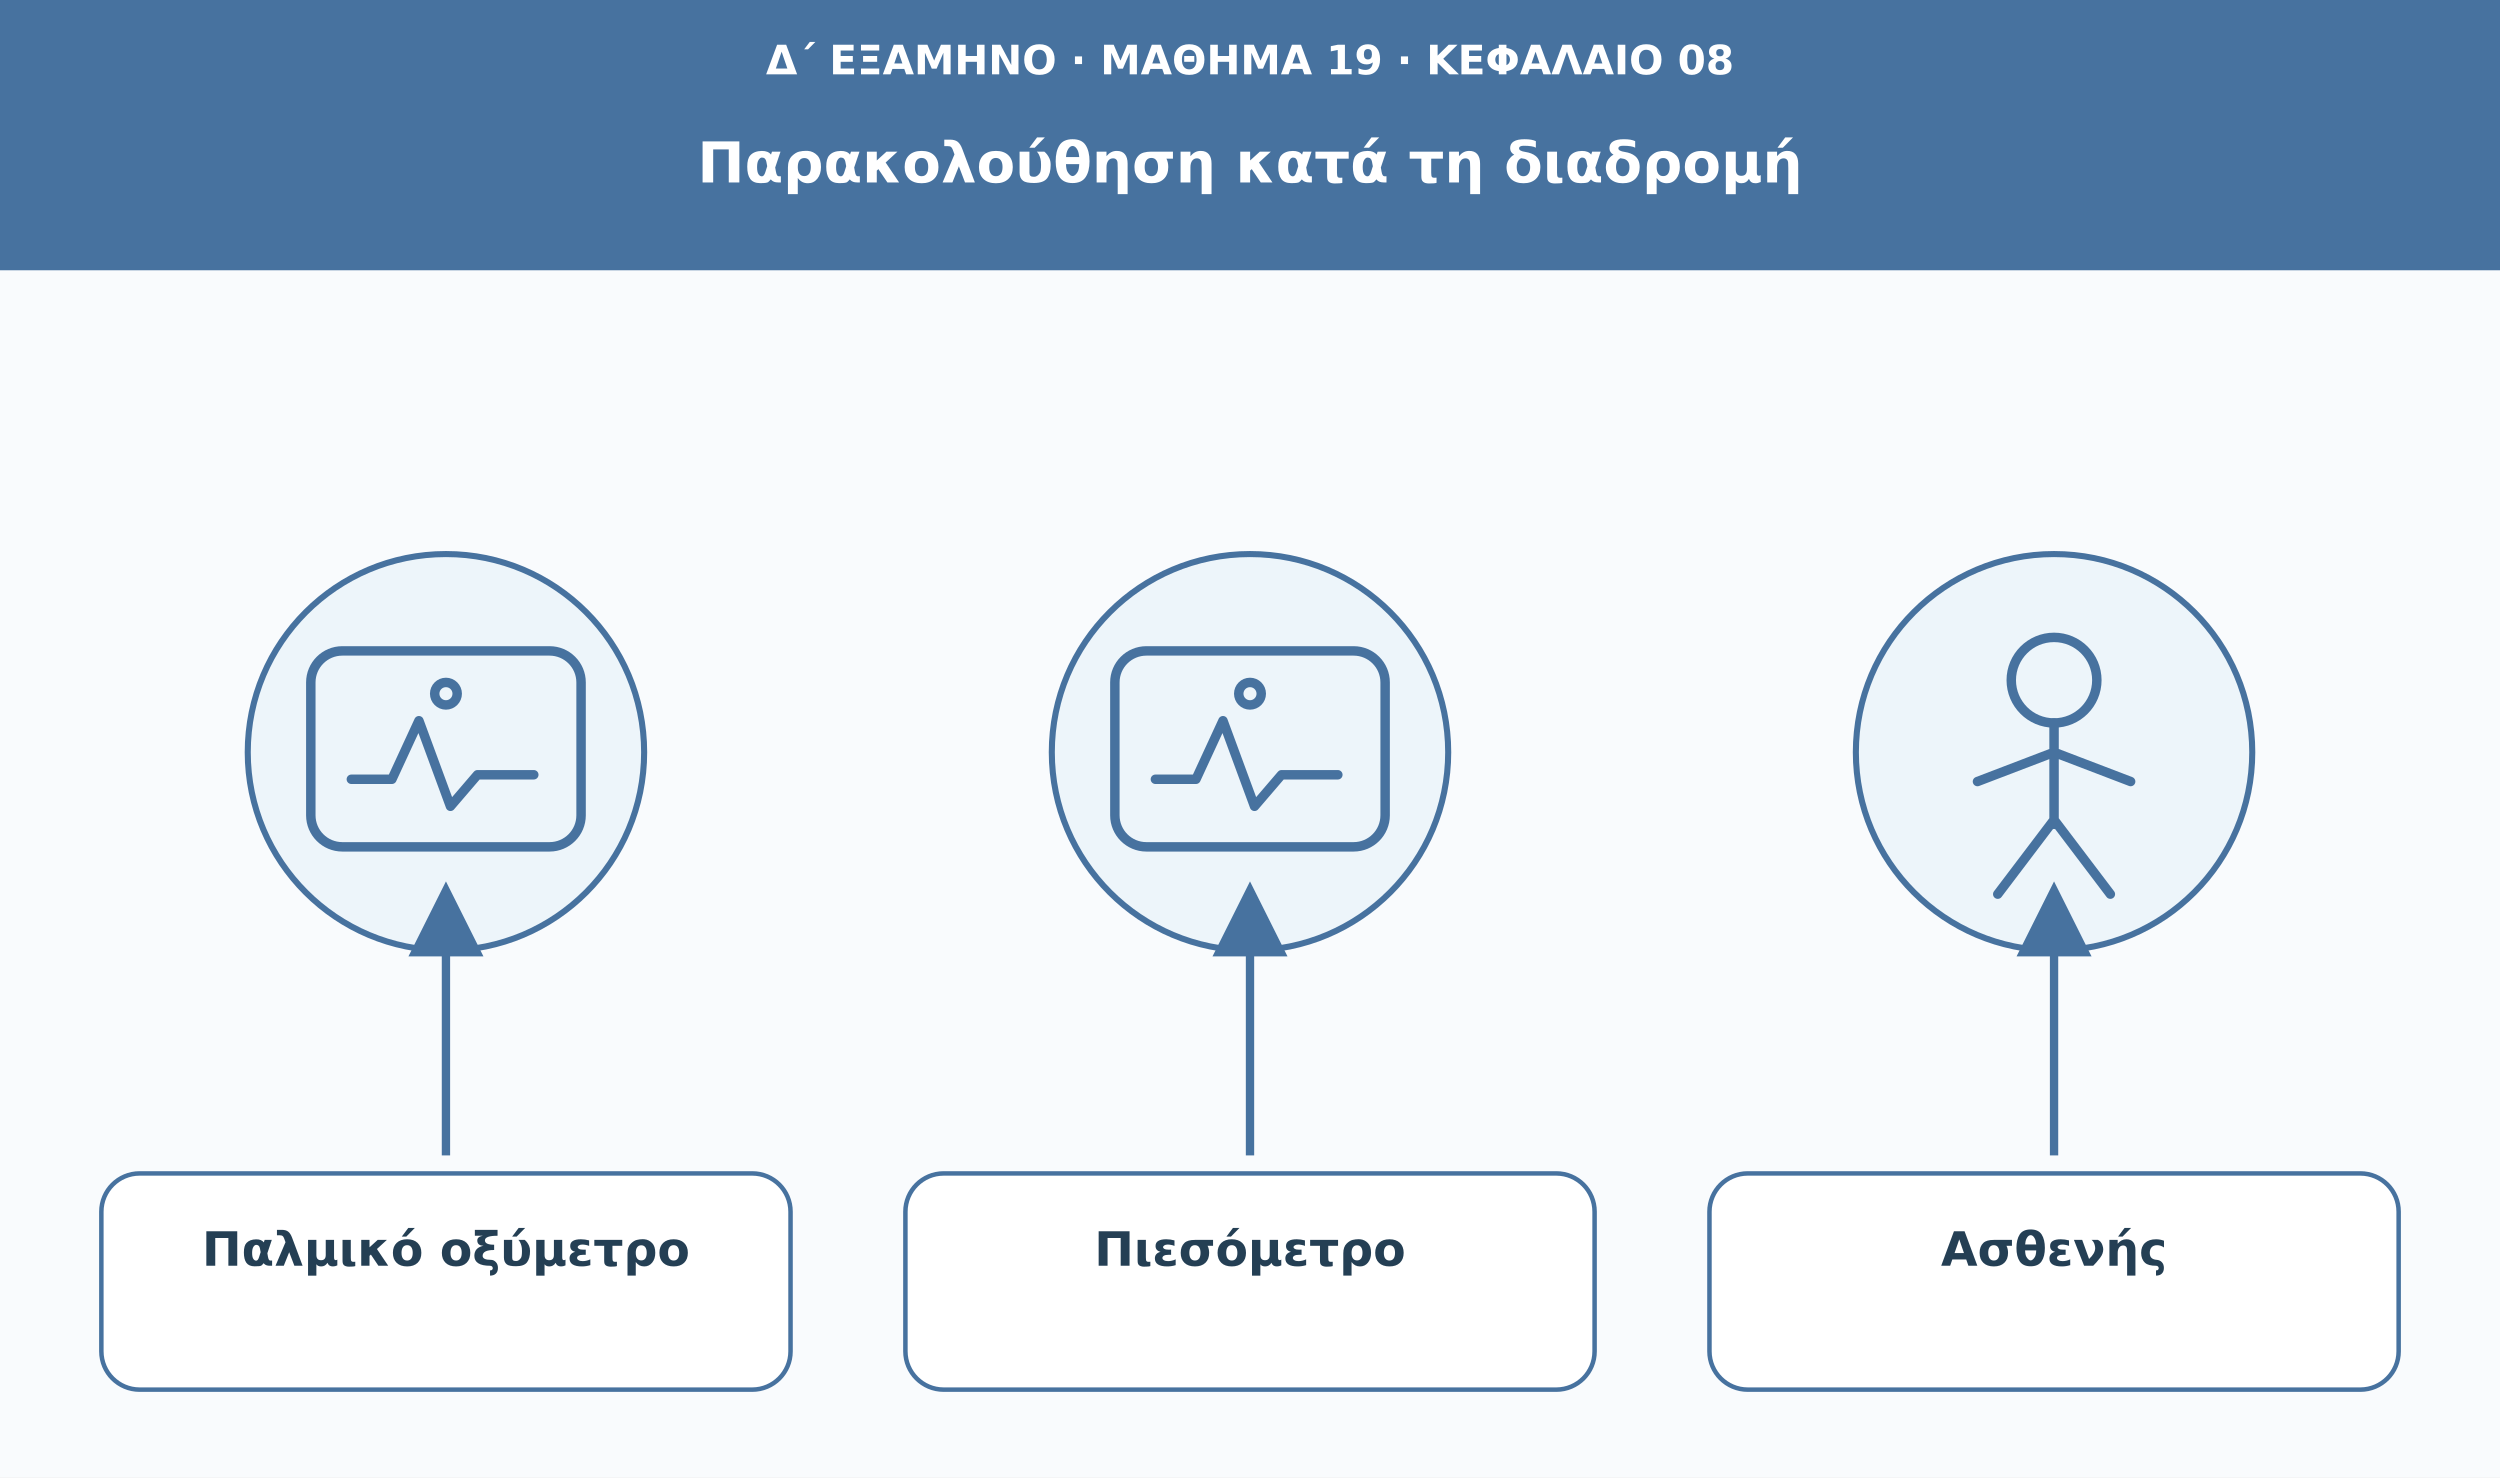
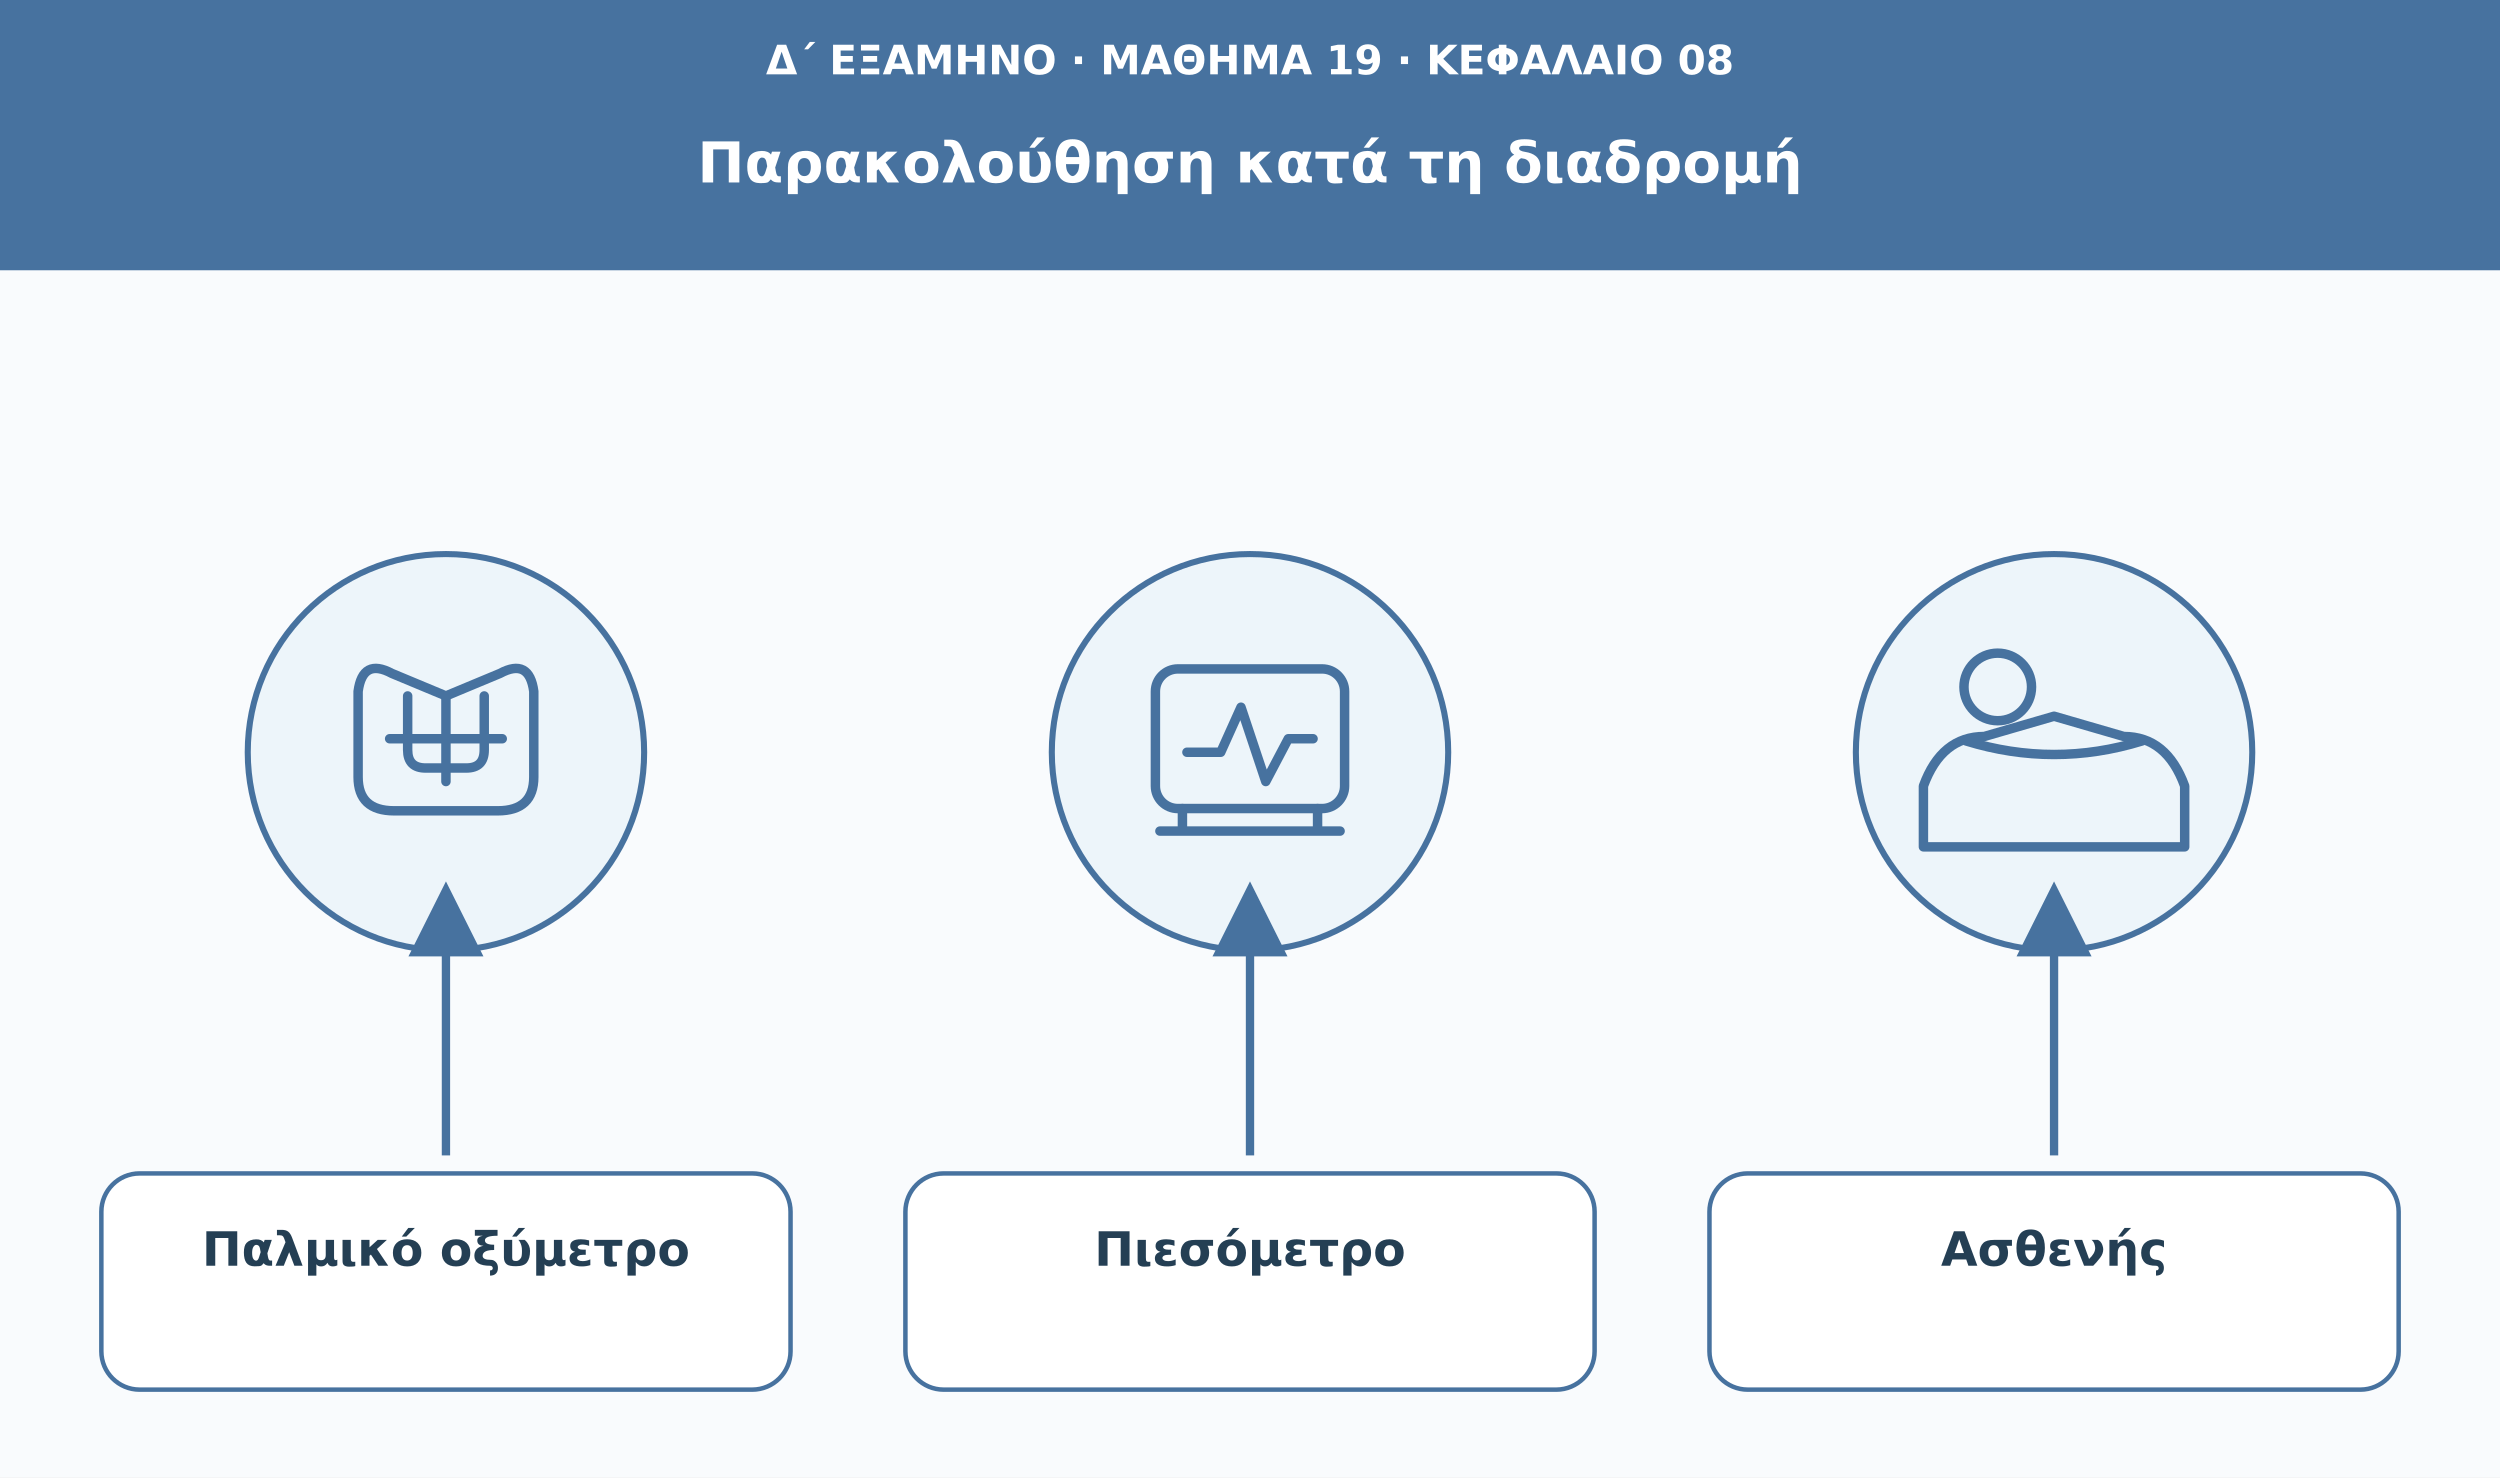
<svg xmlns="http://www.w3.org/2000/svg" viewBox="0 0 1110 656" role="img" aria-labelledby="t d">
  <defs>
    <marker id="arrow" viewBox="0 0 10 10" markerWidth="9" markerHeight="9" refX="8" refY="5" orient="auto">
      <path d="M0 0L10 5L0 10Z" fill="#47729f" />
    </marker>
  </defs>
  <rect width="1110" height="656" fill="#f9fbfd" />
  <rect width="1110" height="120" fill="#47729f" />
  <text x="555" y="33" font-family="DejaVu Sans,Arial,sans-serif" font-size="18" fill="#ffffff" font-weight="680" text-anchor="middle">Δ΄ ΕΞΑΜΗΝΟ · ΜΑΘΗΜΑ 19 · ΚΕΦΑΛΑΙΟ 08</text>
  <text x="555" y="81" font-family="DejaVu Sans,Arial,sans-serif" font-size="25" fill="#ffffff" font-weight="750" text-anchor="middle">Παρακολούθηση κατά τη διαδρομή</text>
  <circle cx="198" cy="334" r="88" fill="#edf5fa" stroke="#47729f" stroke-width="2.7" />
  <g transform="translate(198 334)" fill="none" stroke="#47729f" stroke-width="4.2" stroke-linecap="round" stroke-linejoin="round">
-     <rect x="-60" y="-45" width="120" height="87" rx="14" />
-     <path d="M-42 12h18l12-26L2 24l12-14h25" />
-     <circle cx="0" cy="-26" r="5" />
+     <path d="M-24-35q-13-7-15 8v38q0 15 16 15h46q16 0 16-15v-38q-2-15-15-8L0-25z" />
+     <path d="M-17-25v24q0 8 8 8h18q8 0 8-8v-24M0-25v38m-25-19h50" />
  </g>
  <path d="M198 513L198 398" stroke="#47729f" stroke-width="3.7" marker-end="url(#arrow)" />
  <rect x="45" y="521" width="306" height="96" rx="17" fill="#fff" stroke="#47729f" stroke-width="2" />
  <text x="198" y="562" font-family="DejaVu Sans,Arial,sans-serif" font-size="21" fill="#243f54" font-weight="700" text-anchor="middle">Παλμικό οξύμετρο</text>
  <circle cx="555" cy="334" r="88" fill="#edf5fa" stroke="#47729f" stroke-width="2.7" />
  <g transform="translate(555 334)" fill="none" stroke="#47729f" stroke-width="4.2" stroke-linecap="round" stroke-linejoin="round">
-     <rect x="-60" y="-45" width="120" height="87" rx="14" />
-     <path d="M-42 12h18l12-26L2 24l12-14h25" />
-     <circle cx="0" cy="-26" r="5" />
+     <rect x="-42" y="-37" width="84" height="62" rx="10" />
+     <path d="M-28 0h15l9-20 11 33 10-19h11" />
+     <path d="M-30 25v10m60-10v10M-40 35h80" />
  </g>
  <path d="M555 513L555 398" stroke="#47729f" stroke-width="3.7" marker-end="url(#arrow)" />
  <rect x="402" y="521" width="306" height="96" rx="17" fill="#fff" stroke="#47729f" stroke-width="2" />
  <text x="555" y="562" font-family="DejaVu Sans,Arial,sans-serif" font-size="21" fill="#243f54" font-weight="700" text-anchor="middle">Πιεσόμετρο</text>
  <circle cx="912" cy="334" r="88" fill="#edf5fa" stroke="#47729f" stroke-width="2.7" />
  <g transform="translate(912 334)" fill="none" stroke="#47729f" stroke-width="4.2" stroke-linecap="round" stroke-linejoin="round">
-     <circle cx="0" cy="-32" r="19" />
-     <path d="M0-13v45m-34-19L0 0l34 13M0 30l-25 33M0 30l25 33" />
+     <path d="M-58 15q8-22 27-22l31-9 31 9q19 0 27 22v27H-58z" />
+     <circle cx="-25" cy="-29" r="15" />
+     <path d="M-39-5q39 12 78 0" />
  </g>
  <path d="M912 513L912 398" stroke="#47729f" stroke-width="3.7" marker-end="url(#arrow)" />
  <rect x="759" y="521" width="306" height="96" rx="17" fill="#fff" stroke="#47729f" stroke-width="2" />
  <text x="912" y="562" font-family="DejaVu Sans,Arial,sans-serif" font-size="21" fill="#243f54" font-weight="700" text-anchor="middle">Ασθενής</text>
</svg>
